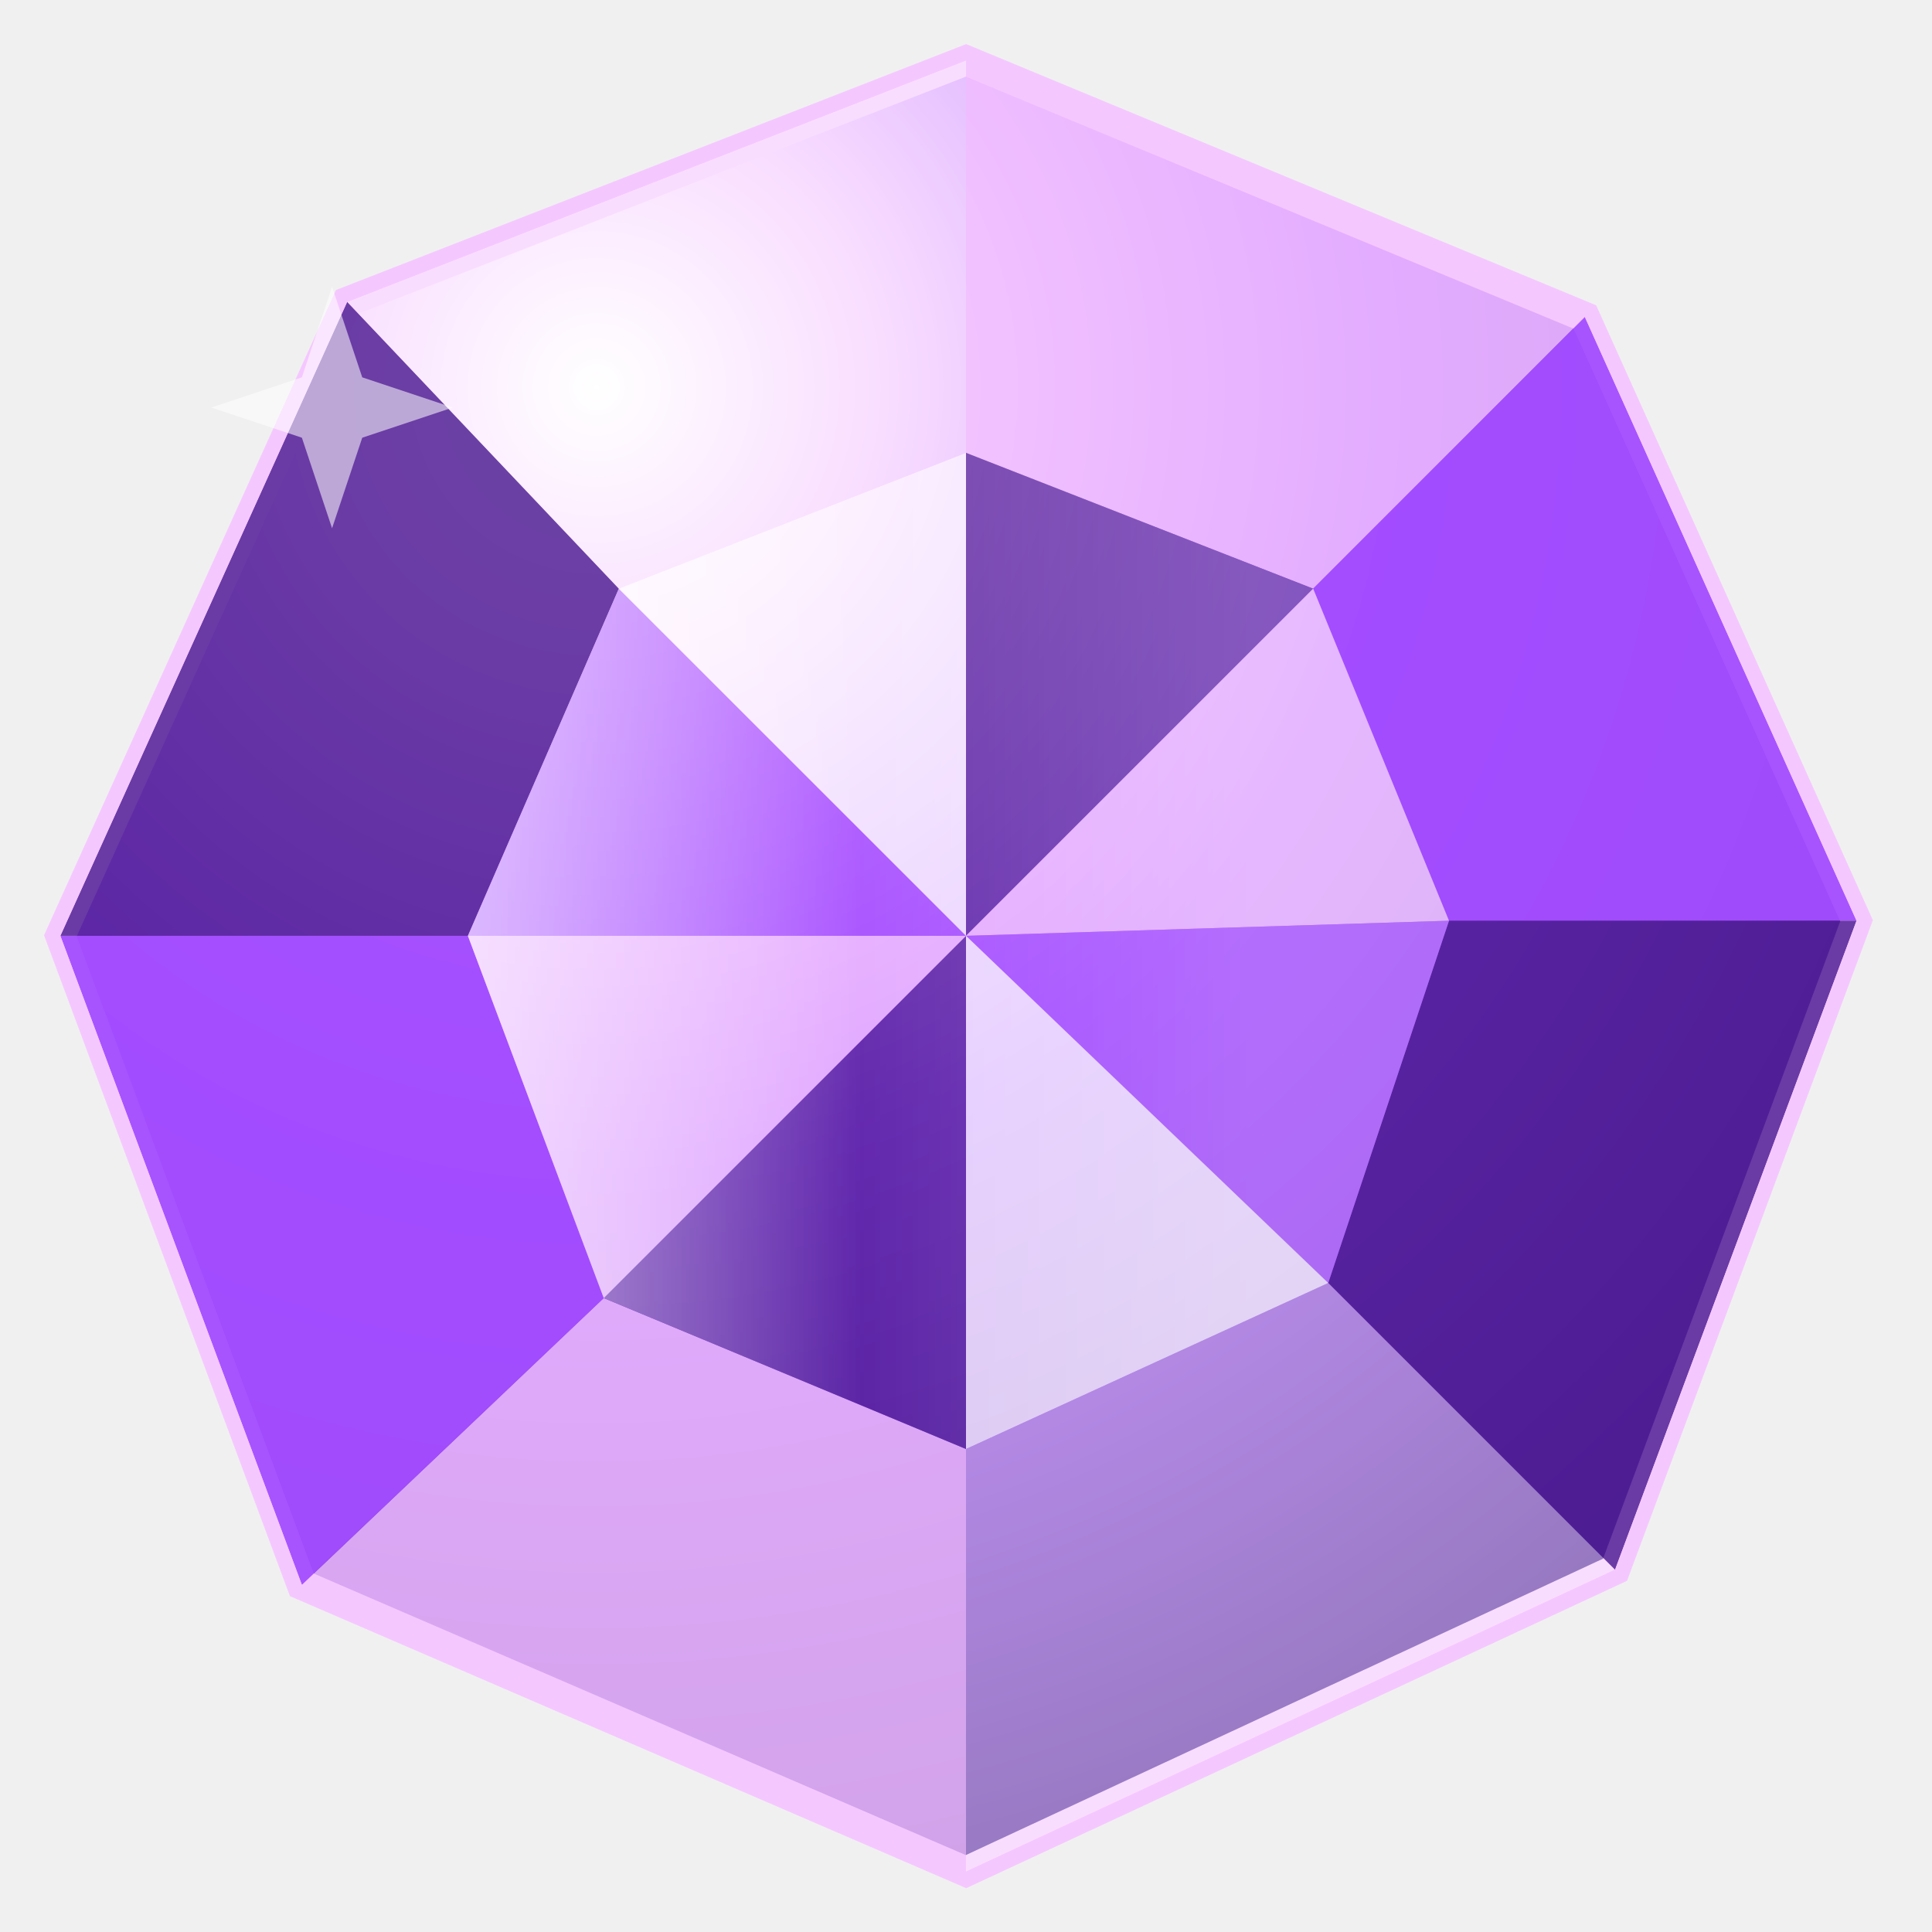
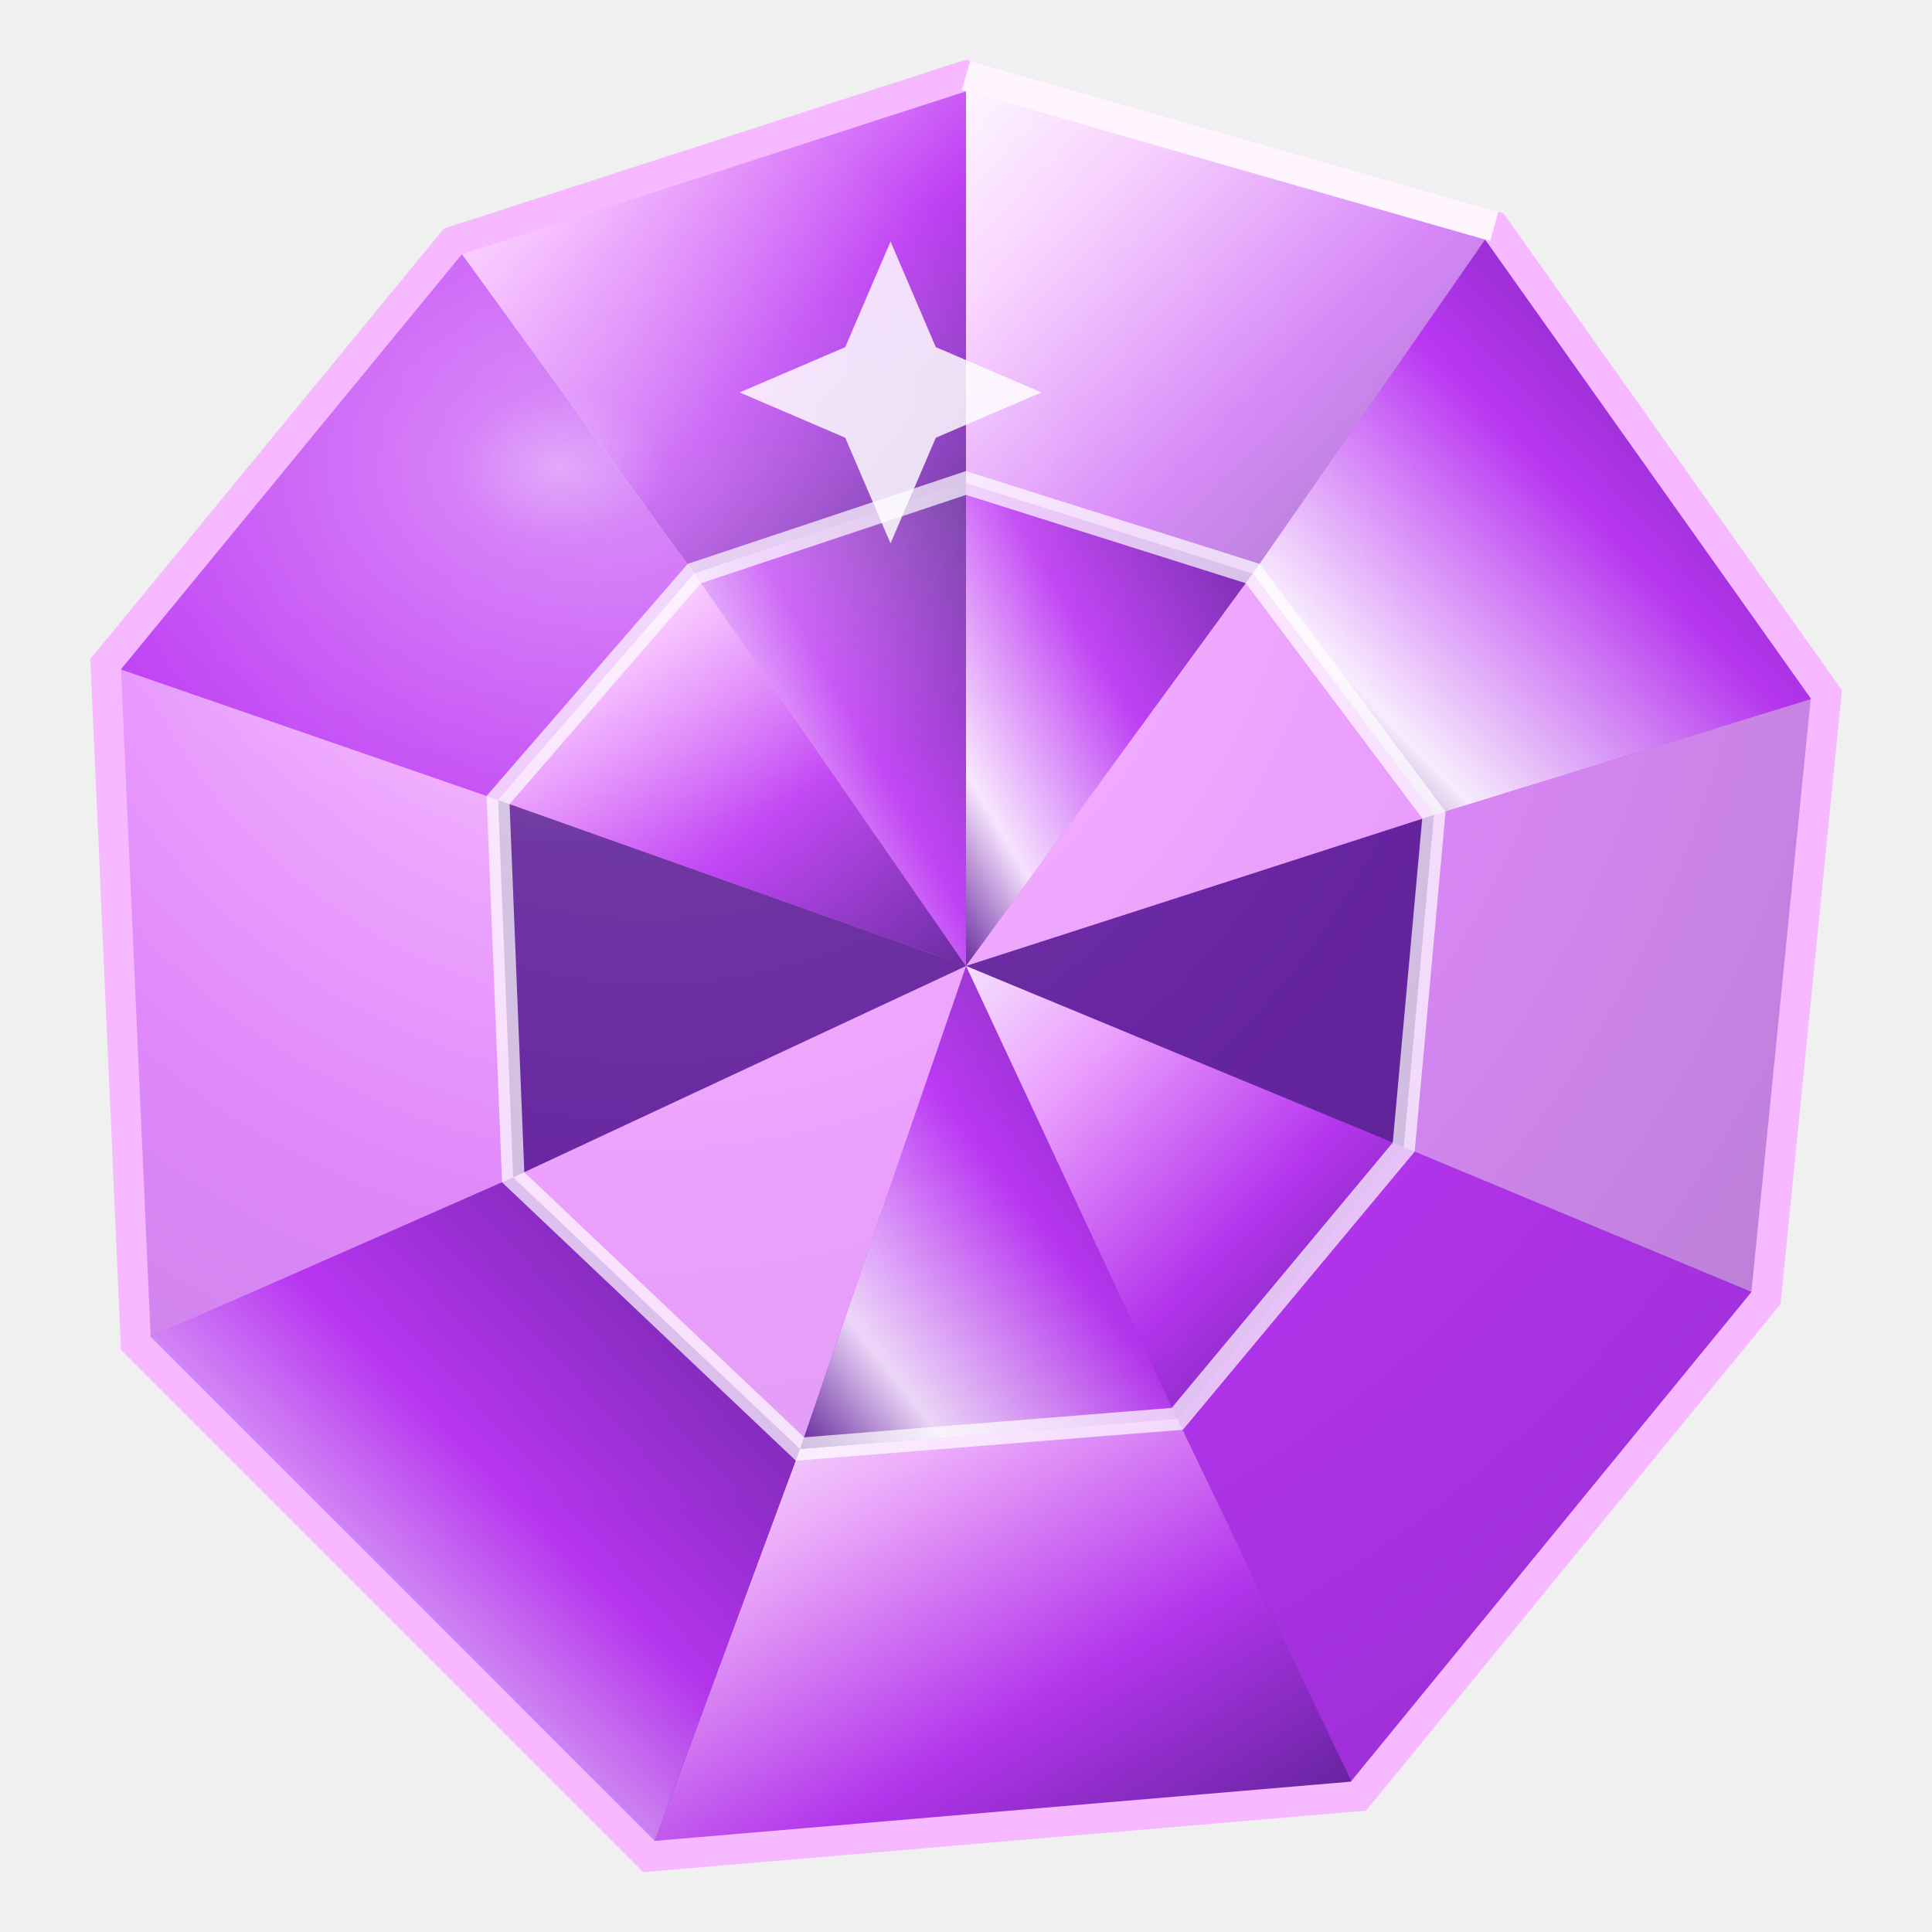
<svg xmlns="http://www.w3.org/2000/svg" viewBox="0 0 128 128">
  <defs>
-     <radialGradient id="shine" cx="30%" cy="18%" r="88%">
+     <radialGradient id="body" cx="32%" cy="20%" r="85%">
      <stop stop-color="#fff" />
-       <stop offset=".18" stop-color="#f5c7ff" />
-       <stop offset=".5" stop-color="#a34cff" />
-       <stop offset="1" stop-color="#4c1c91" />
+       <stop offset=".17" stop-color="#f6b9ff" />
+       <stop offset=".52" stop-color="#ba36f3" />
+       <stop offset="1" stop-color="#52208c" />
    </radialGradient>
-     <linearGradient id="flash">
-       <stop stop-color="#fff" stop-opacity=".8" />
-       <stop offset=".4" stop-color="#fff" stop-opacity="0" />
-       <stop offset=".8" stop-color="#fff" stop-opacity=".28" />
+     <linearGradient id="lit" x1="0" y1="0" x2="1" y2="1">
+       <stop stop-color="#fff" />
+       <stop offset=".24" stop-color="#f6b9ff" />
+       <stop offset=".6" stop-color="#ba36f3" />
+       <stop offset="1" stop-color="#52208c" />
    </linearGradient>
-     <clipPath id="cut">
-       <polygon points="64,4 105,21 123,61 107,104 64,124 20,105 4,62 23,20" />
+     <linearGradient id="deep" x1="1" y1="0" x2="0" y2="1">
+       <stop stop-color="#52208c" />
+       <stop offset=".45" stop-color="#ba36f3" />
+       <stop offset=".8" stop-color="#fff" />
+       <stop offset="1" stop-color="#52208c" />
+     </linearGradient>
+     <radialGradient id="spark">
+       <stop stop-color="#fff" />
+       <stop offset=".2" stop-color="#fff" stop-opacity=".5" />
+       <stop offset="1" stop-color="#fff" stop-opacity="0" />
+     </radialGradient>
+     <clipPath id="mask">
+       <polygon points="64,5 99,15 121,46 117,86 90,119 43,123 9,89 7,44 30,16" />
    </clipPath>
  </defs>
-   <polygon points="64,4 105,21 123,61 107,104 64,124 20,105 4,62 23,20" fill="url(#shine)" stroke="#f5c7ff" stroke-width="2" />
-   <g clip-path="url(#cut)">
-     <polygon points="64,4,105,21,87,39,64,30" fill="#f5c7ff" opacity="0.78" />
-     <polygon points="64,30,87,39,64,62" fill="#4c1c91" opacity=".73" />
-     <polygon points="105,21,123,61,96,61,87,39" fill="#a34cff" opacity="0.94" />
-     <polygon points="87,39,96,61,64,62" fill="#f5c7ff" opacity=".73" />
-     <polygon points="123,61,107,104,88,85,96,61" fill="#4c1c91" opacity="0.82" />
-     <polygon points="96,61,88,85,64,62" fill="#a34cff" opacity=".73" />
-     <polygon points="107,104,64,124,64,96,88,85" fill="#fff" opacity="0.4" />
-     <polygon points="88,85,64,96,64,62" fill="#fff" opacity=".73" />
-     <polygon points="64,124,20,105,40,86,64,96" fill="#f5c7ff" opacity="0.78" />
-     <polygon points="64,96,40,86,64,62" fill="#4c1c91" opacity=".73" />
-     <polygon points="20,105,4,62,31,62,40,86" fill="#a34cff" opacity="0.94" />
-     <polygon points="40,86,31,62,64,62" fill="#f5c7ff" opacity=".73" />
-     <polygon points="4,62,23,20,41,39,31,62" fill="#4c1c91" opacity="0.82" />
-     <polygon points="31,62,41,39,64,62" fill="#a34cff" opacity=".73" />
-     <polygon points="23,20,64,4,64,30,41,39" fill="#fff" opacity="0.4" />
-     <polygon points="41,39,64,30,64,62" fill="#fff" opacity=".73" />
-     <polygon points="64,30 87,39 96,61 88,85 64,96 40,86 31,62 41,39" fill="url(#flash)" opacity=".7" />
+   <g clip-path="url(#mask)">
+     <polygon points="64,5 99,15 121,46 117,86 90,119 43,123 9,89 7,44 30,16" fill="url(#body)" />
+     <path d="M64,5L99,15L83,38L64,32Z" fill="url(#lit)" opacity="0.9" />
+     <path d="M64,32L83,38L64 64Z" fill="url(#deep)" opacity=".8" />
+     <path d="M99,15L121,46L95,54L83,38Z" fill="url(#deep)" opacity="0.9" />
+     <path d="M83,38L95,54L64 64Z" fill="#f6b9ff" opacity=".8" />
+     <path d="M121,46L117,86L93,76L95,54Z" fill="#f6b9ff" opacity="0.62" />
+     <path d="M95,54L93,76L64 64Z" fill="#52208c" opacity=".8" />
+     <path d="M117,86L90,119L78,94L93,76Z" fill="#ba36f3" opacity="0.75" />
+     <path d="M93,76L78,94L64 64Z" fill="url(#lit)" opacity=".8" />
+     <path d="M90,119L43,123L53,96L78,94Z" fill="url(#lit)" opacity="0.9" />
+     <path d="M78,94L53,96L64 64Z" fill="url(#deep)" opacity=".8" />
+     <path d="M43,123L9,89L34,78L53,96Z" fill="url(#deep)" opacity="0.9" />
+     <path d="M53,96L34,78L64 64Z" fill="#f6b9ff" opacity=".8" />
+     <path d="M9,89L7,44L33,53L34,78Z" fill="#f6b9ff" opacity="0.62" />
+     <path d="M34,78L33,53L64 64Z" fill="#52208c" opacity=".8" />
+     <path d="M7,44L30,16L46,38L33,53Z" fill="#ba36f3" opacity="0.75" />
+     <path d="M33,53L46,38L64 64Z" fill="url(#lit)" opacity=".8" />
+     <path d="M30,16L64,5L64,32L46,38Z" fill="url(#lit)" opacity="0.9" />
+     <path d="M46,38L64,32L64 64Z" fill="url(#deep)" opacity=".8" />
+     <polygon points="64,32 83,38 95,54 93,76 78,94 53,96 34,78 33,53 46,38" fill="none" stroke="#fff" stroke-opacity=".7" stroke-width="1.5" />
+     <path d="M64,5L99,15L83,38L64,32Z" fill="#fff" opacity=".4" />
+     <ellipse cx="37" cy="31" rx="35" ry="25" fill="url(#spark)" opacity=".45" />
  </g>
-   <path d="M20 25l2-6 2 6 6 2-6 2-2 6-2-6-6-2Z" fill="#fff" opacity=".55" />
+   <polygon points="64,5 99,15 121,46 117,86 90,119 43,123 9,89 7,44 30,16" fill="none" stroke="#f6b9ff" stroke-width="2" />
+   <path d="M64,5L99,15" stroke="#fff" stroke-width="2" opacity=".85" />
+   <path d="M56 23l3-7 3 7 7 3-7 3-3 7-3-7-7-3Z" fill="#fff" opacity=".83" />
</svg>
